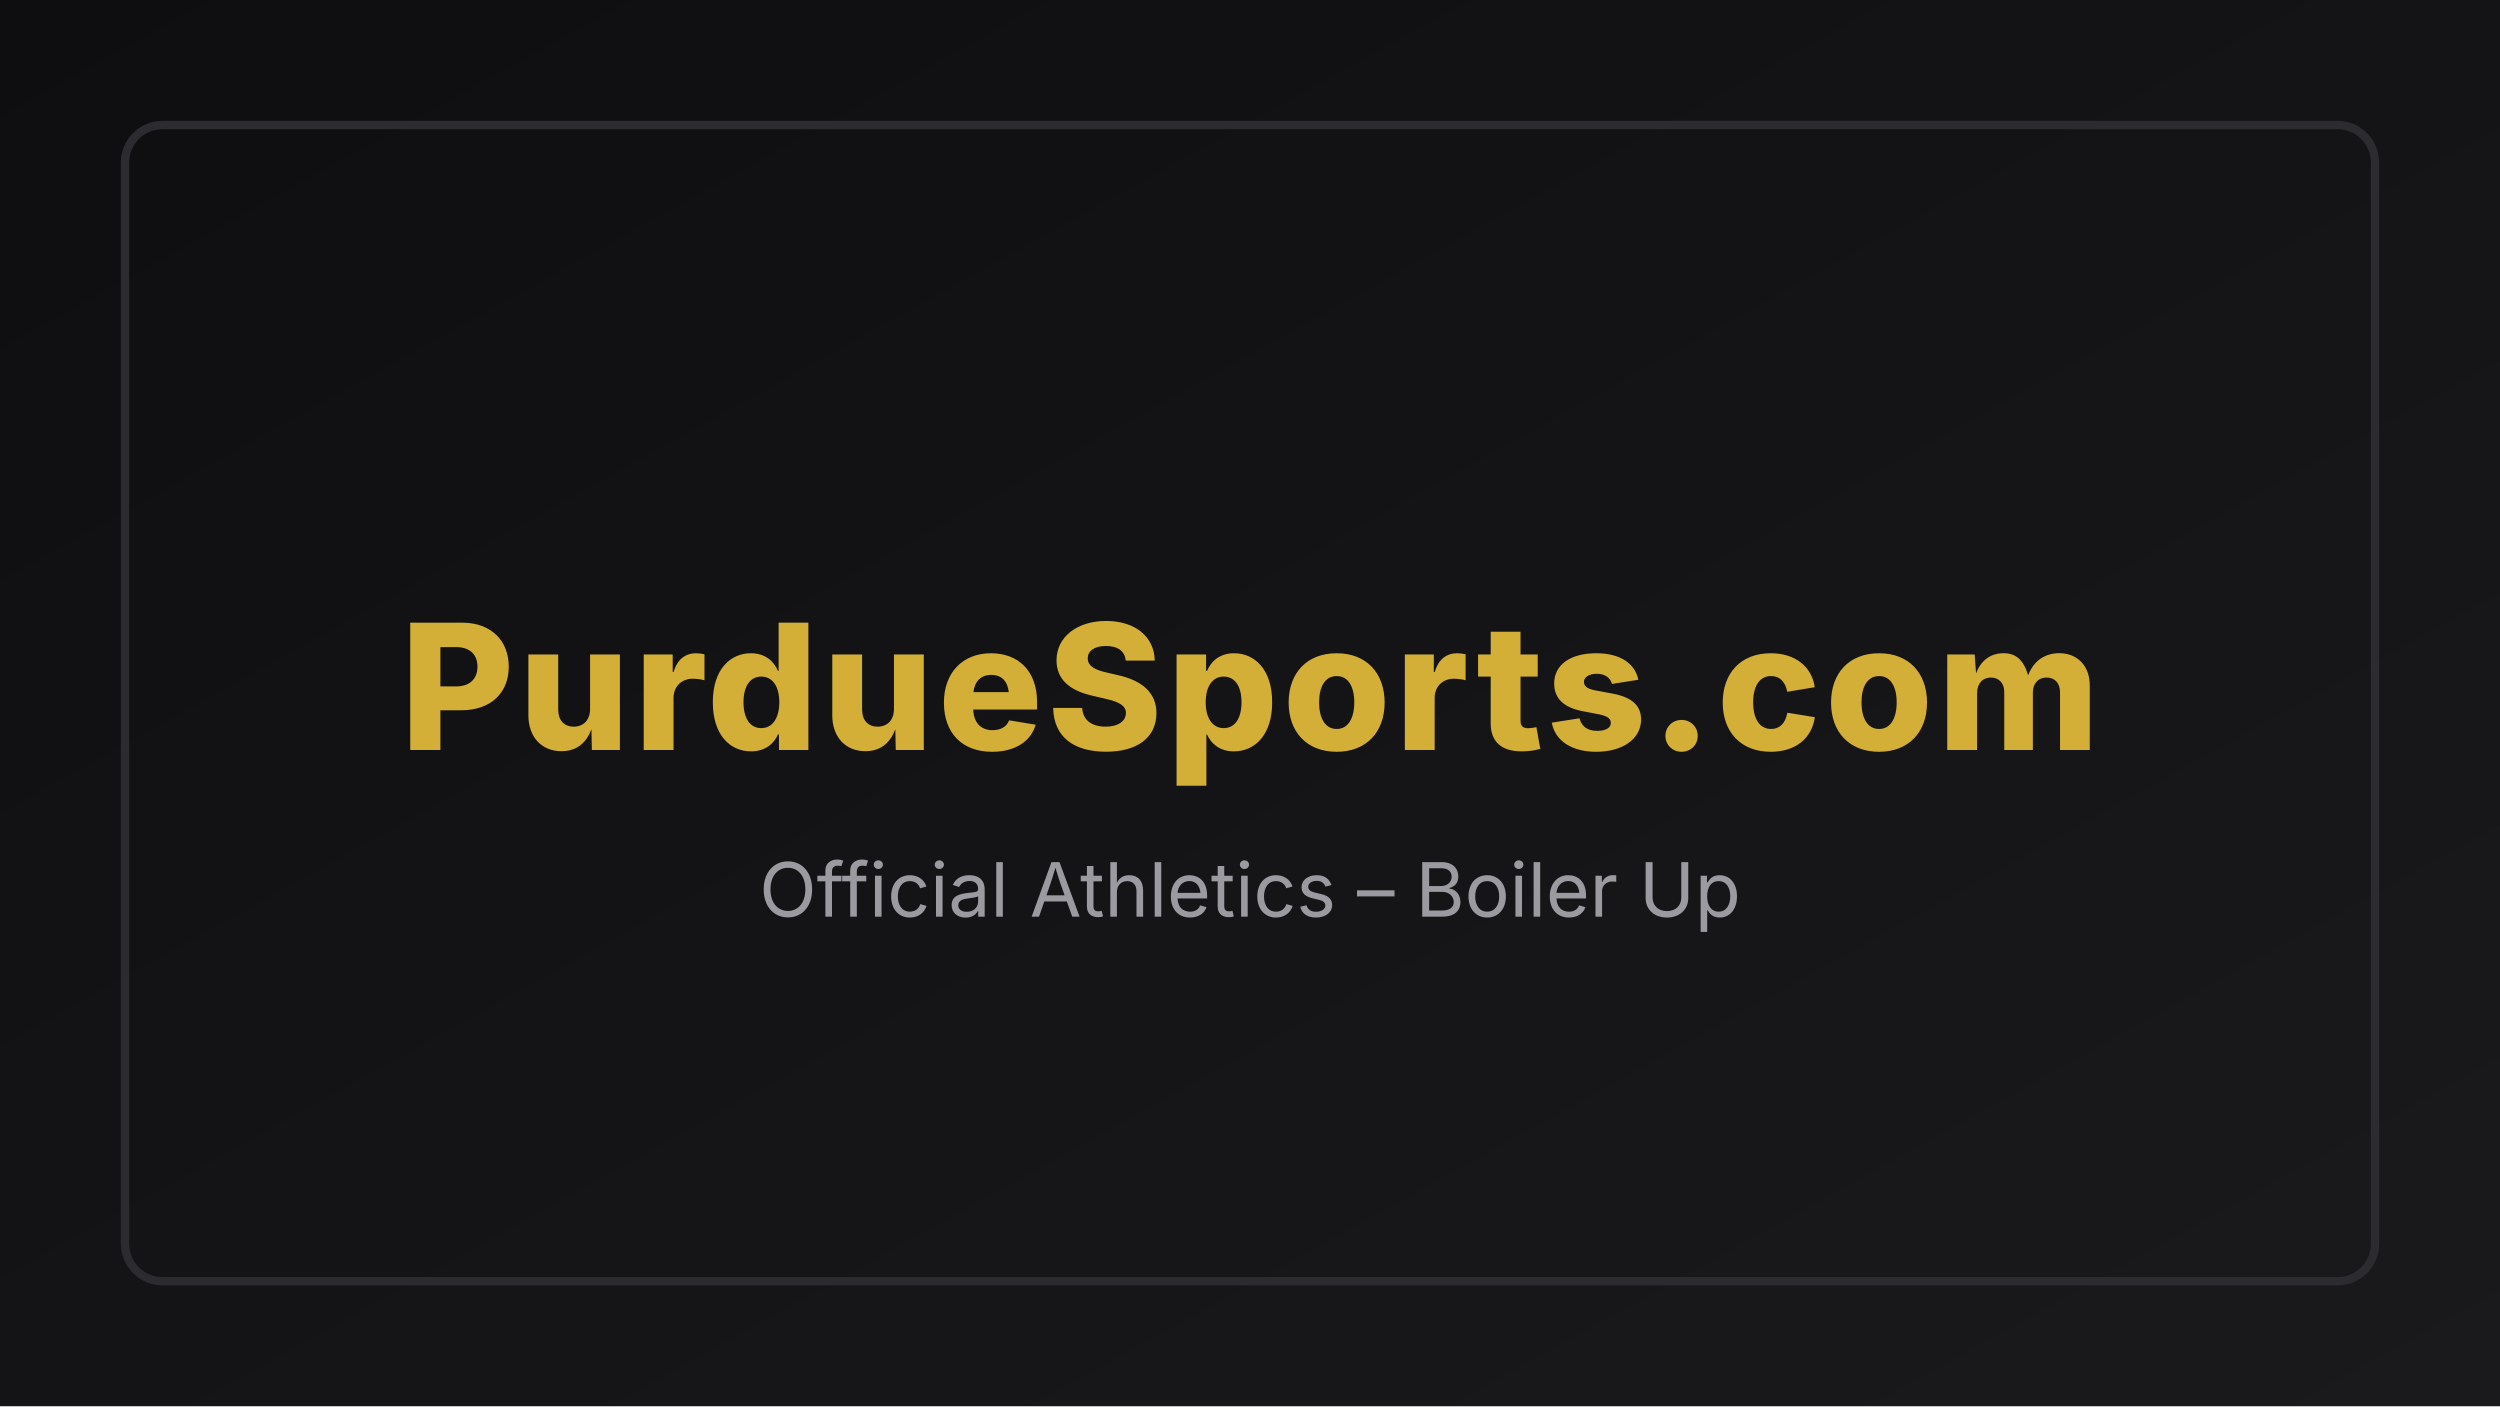
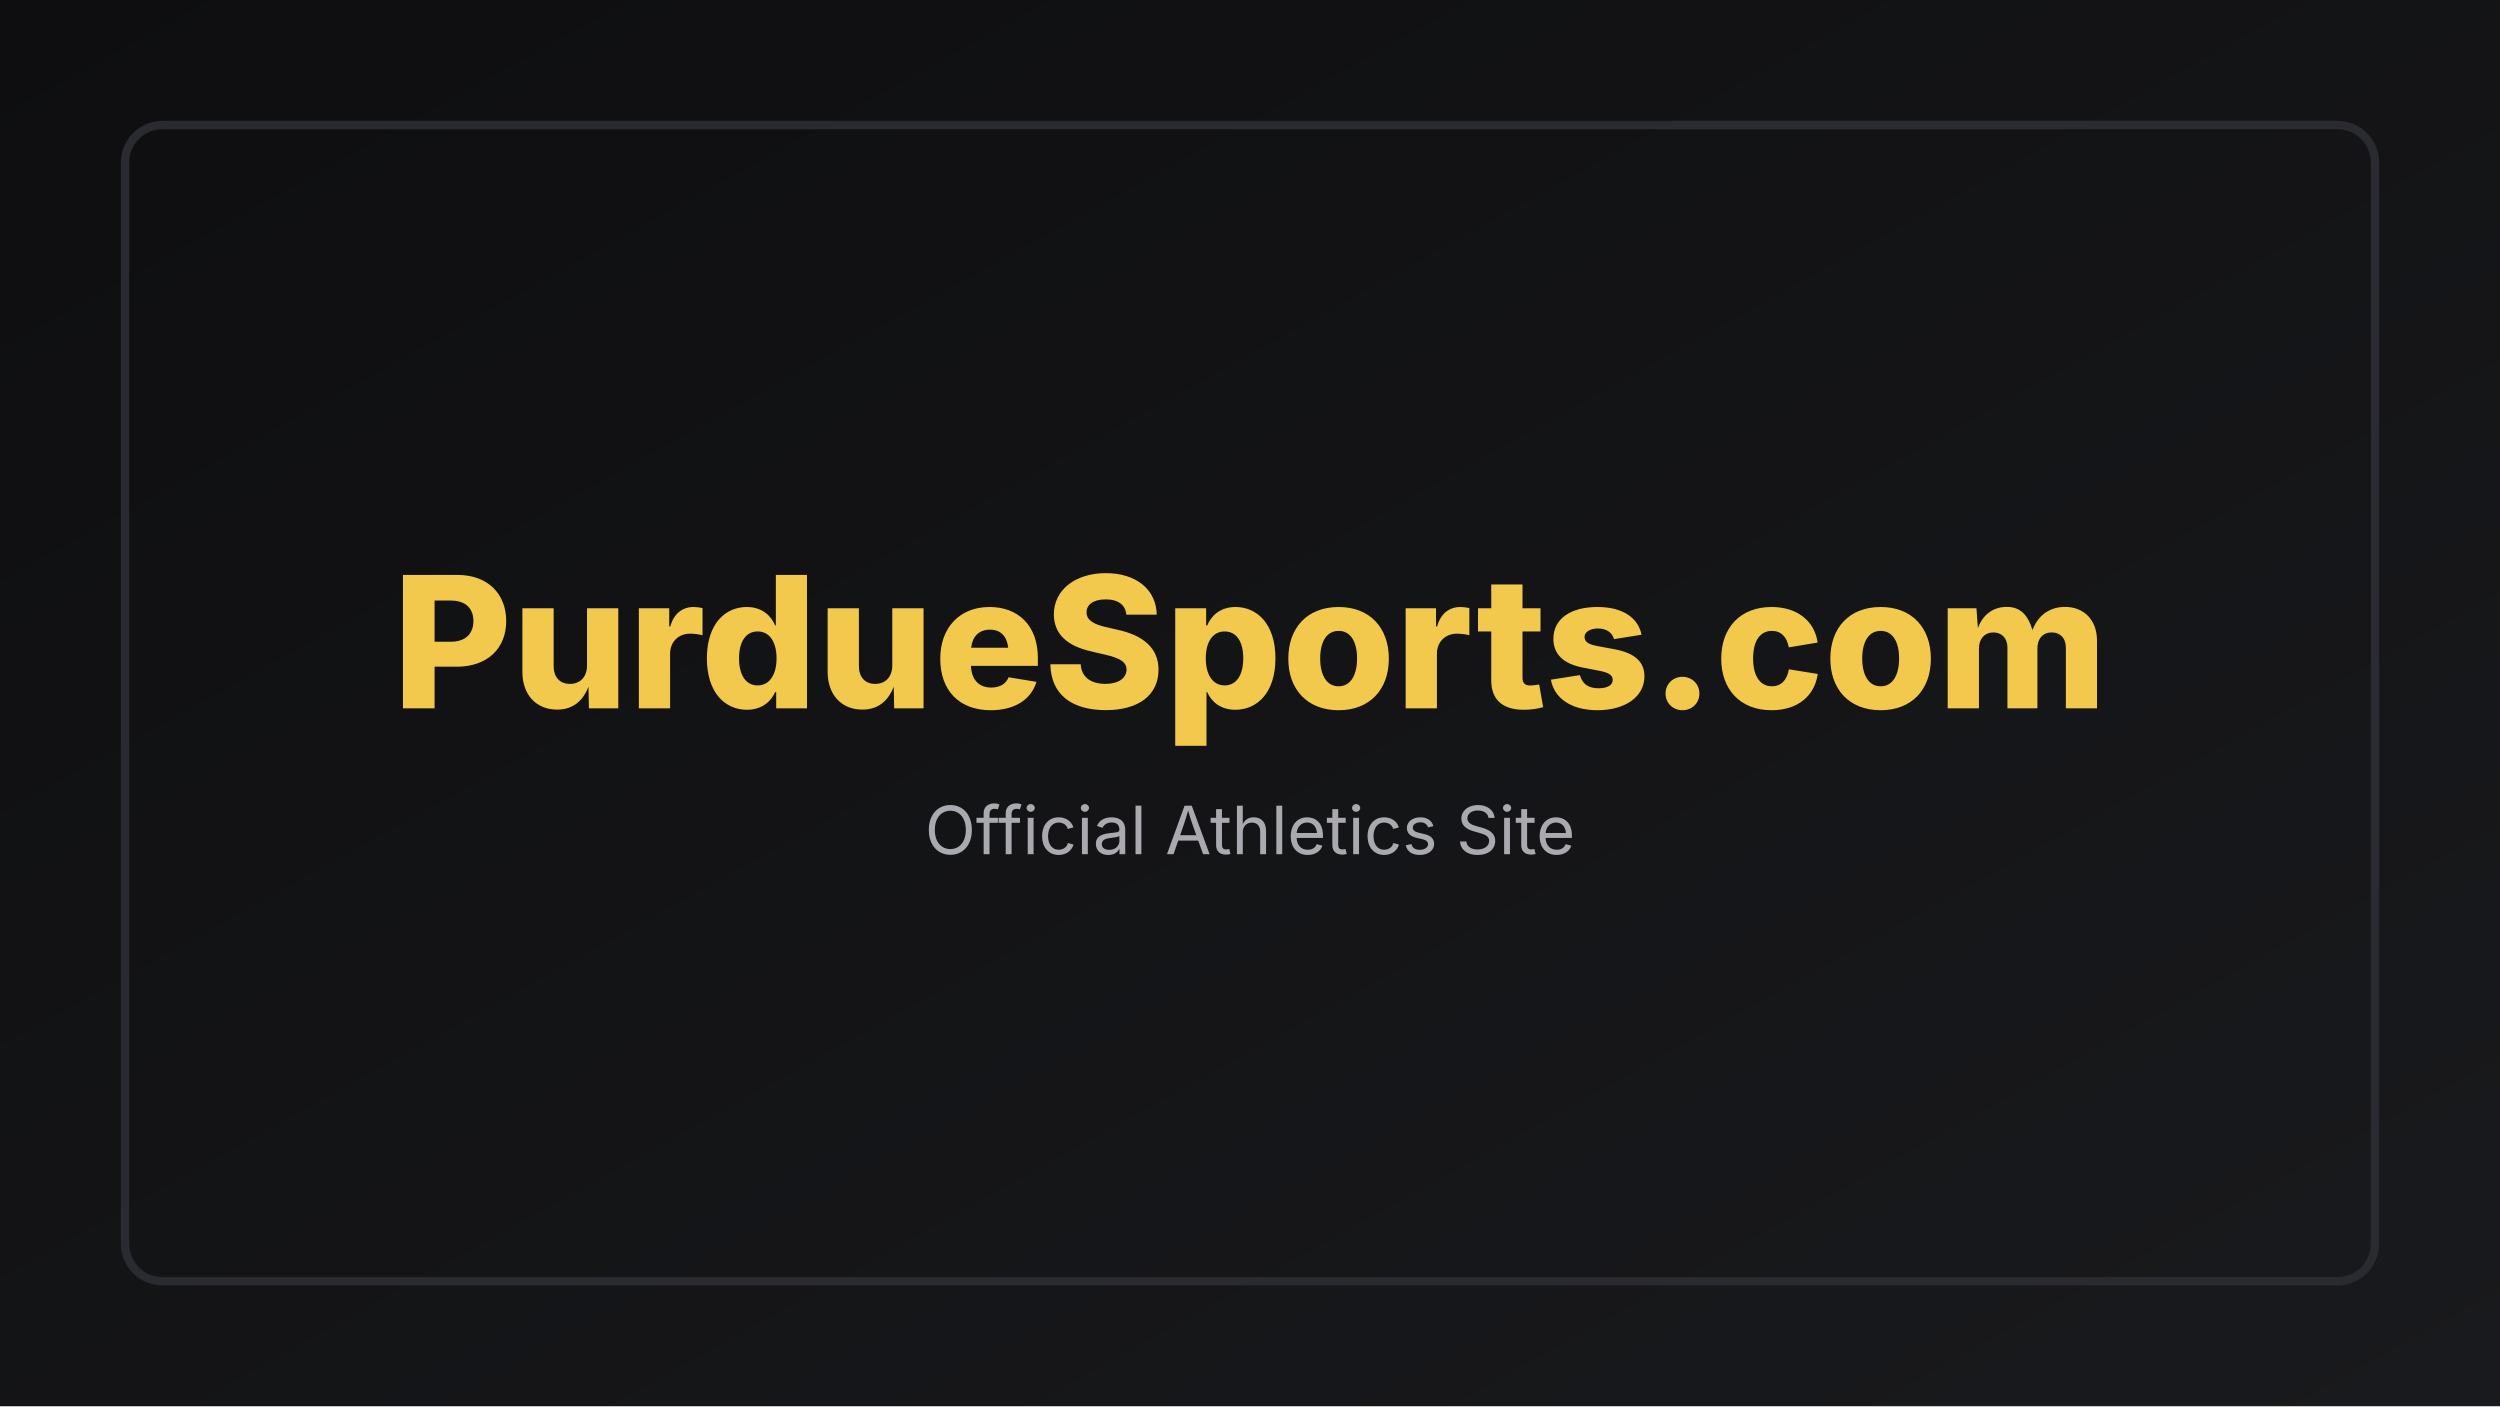
<svg xmlns="http://www.w3.org/2000/svg" width="1200" height="675" viewBox="0 0 1200 675">
  <defs>
    <linearGradient id="g" x1="0" x2="1" y1="0" y2="1">
      <stop offset="0" stop-color="#0e0e10" />
-       <stop offset="1" stop-color="#1a1a1d" />
+       <stop offset="1" stop-color="#191a1d" />
    </linearGradient>
  </defs>
  <rect width="1200" height="675" fill="url(#g)" />
-   <rect x="60" y="60" width="1080" height="555" rx="18" ry="18" fill="none" stroke="#2b2b30" stroke-width="4" />
-   <text x="600" y="360" fill="#d4af37" font-family="Inter, system-ui, Arial, sans-serif" text-anchor="middle" font-size="84" font-weight="800" letter-spacing="2">
+   <rect x="60" y="60" width="1080" height="555" rx="18" ry="18" fill="none" stroke="#2a2b30" stroke-width="4" />
+   <text x="600" y="340" text-anchor="middle" font-family="Inter, system-ui, Arial, sans-serif" font-size="88" font-weight="800" fill="#f2c94c">
    PurdueSports.com
  </text>
-   <text x="600" y="440" fill="#9a9aa0" font-family="Inter, system-ui, Arial, sans-serif" text-anchor="middle" font-size="36">
-     Official Athletics – Boiler Up
+   <text x="600" y="410" text-anchor="middle" font-family="Inter, system-ui, Arial, sans-serif" font-size="32" fill="#a9a9af">
+     Official Athletics Site
  </text>
</svg>
